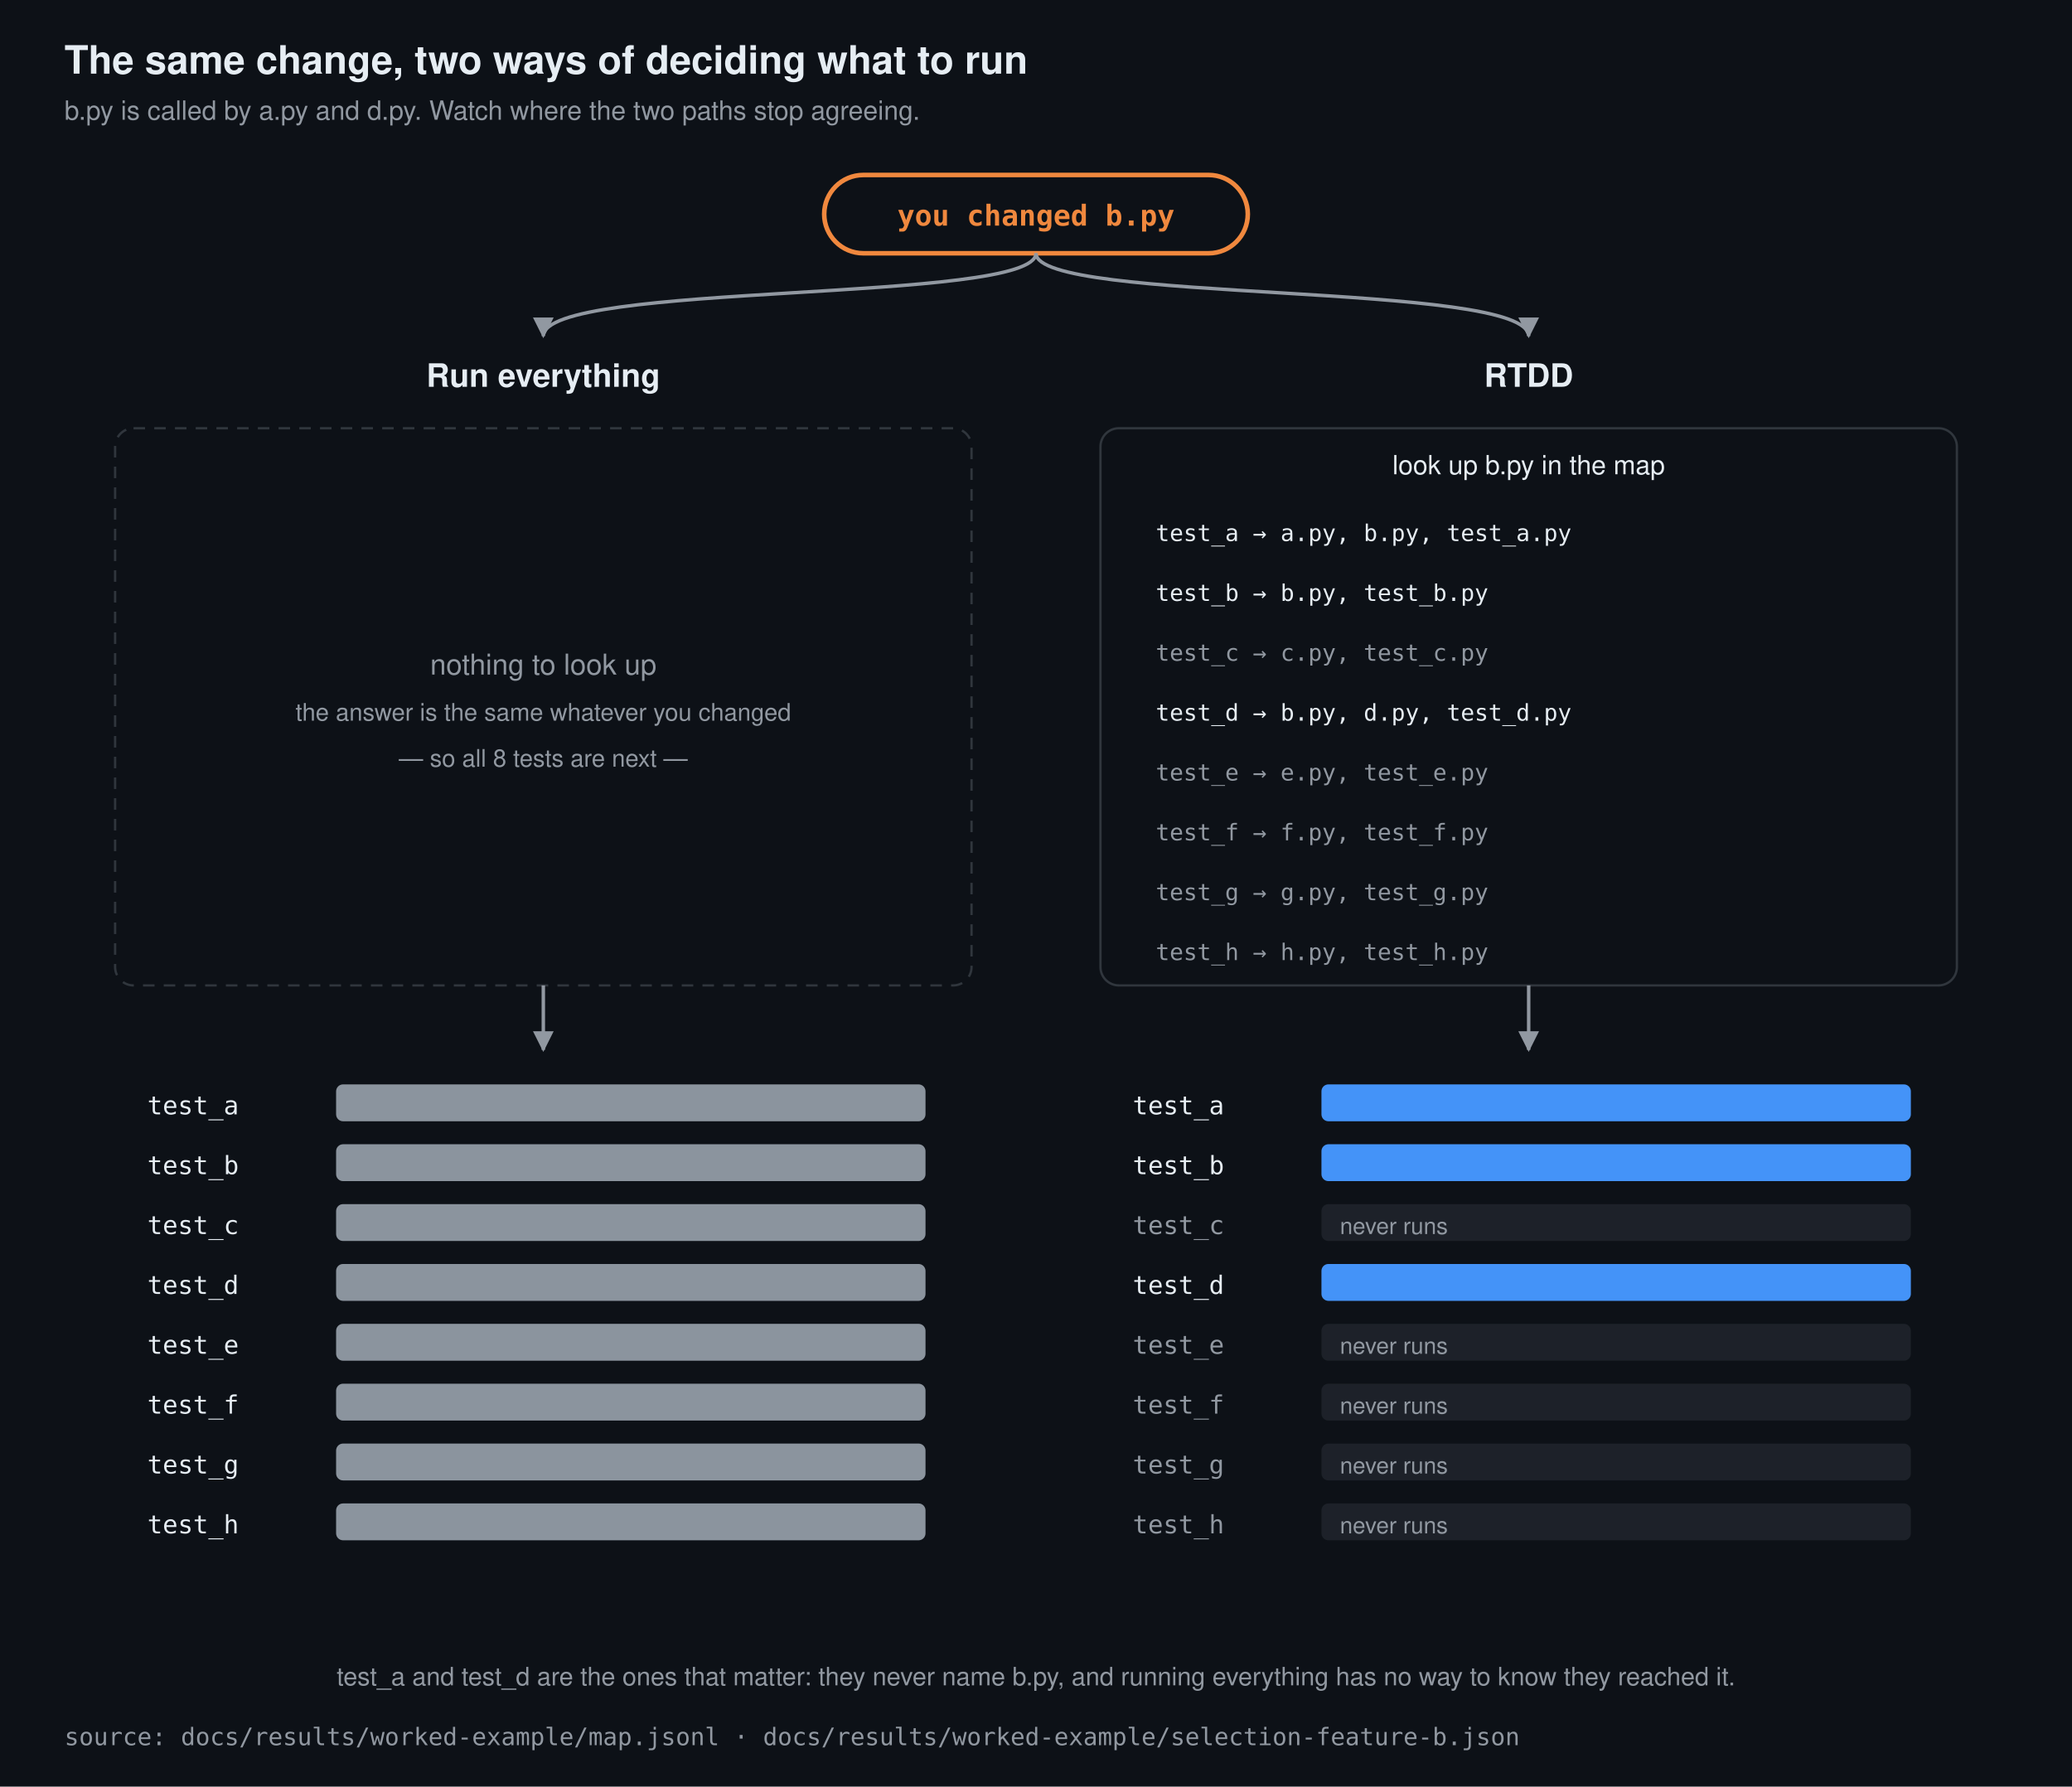
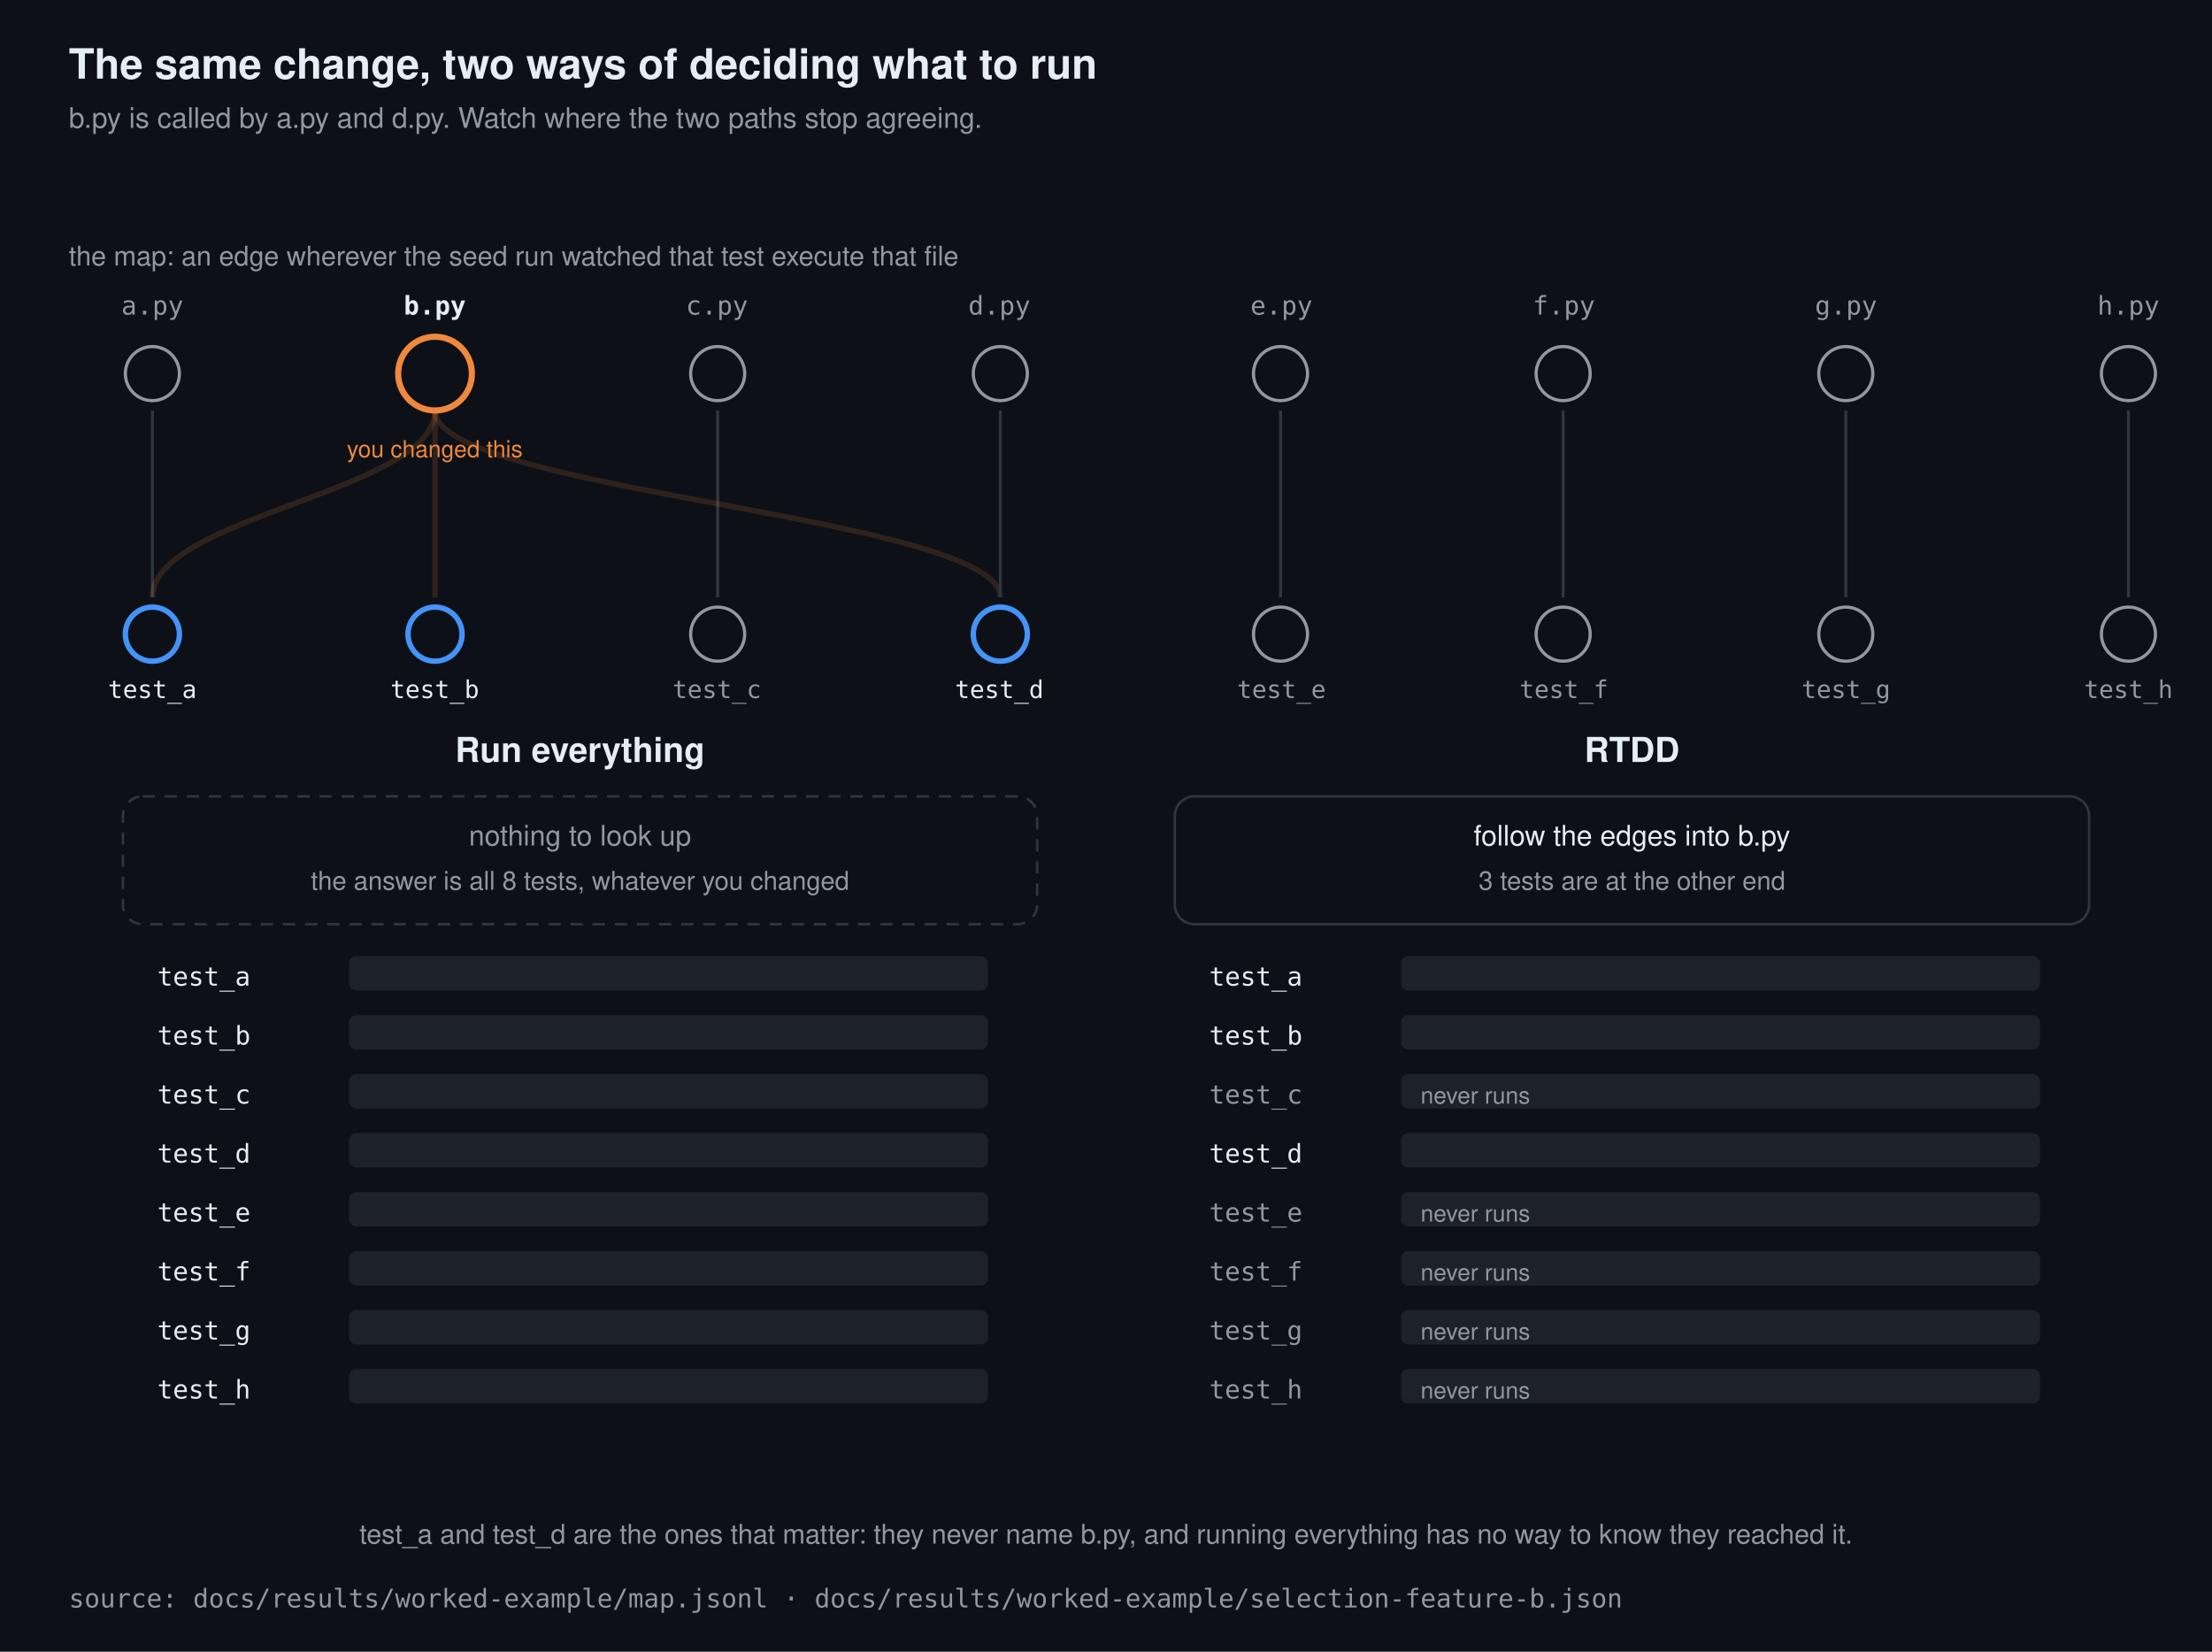
- <svg xmlns="http://www.w3.org/2000/svg" width="900" height="776" viewBox="0 0 900 776" role="img">
-   <rect x="0" y="0" width="900" height="776" fill="#0d1117" />
-   <defs>
-     <marker id="arrow-dark" viewBox="0 0 10 10" refX="9" refY="5" markerWidth="6" markerHeight="6" orient="auto-start-reverse">
-       <path d="M0 0 L10 5 L0 10 z" fill="#9198a1" />
-     </marker>
-   </defs>
+ <svg xmlns="http://www.w3.org/2000/svg" width="900" height="672" viewBox="0 0 900 672" role="img">
+   <rect x="0" y="0" width="900" height="672" fill="#0d1117" />
  <text x="28.0" y="32.0" font-family="ui-sans-serif, -apple-system, Segoe UI, Helvetica, Arial, sans-serif" font-size="17" font-weight="700" fill="#e6edf3" text-anchor="start">The same change, two ways of deciding what to run</text>
  <text x="28.0" y="52.0" font-family="ui-sans-serif, -apple-system, Segoe UI, Helvetica, Arial, sans-serif" font-size="11.5" font-weight="normal" fill="#9198a1" text-anchor="start">b.py is called by a.py and d.py. Watch where the two paths stop agreeing.</text>
-   <rect x="358.0" y="76" width="184" height="34" rx="17" fill="none" stroke="#f0883e" stroke-width="2">
-     <animate attributeName="stroke-opacity" values="0.3;1;1;1" keyTimes="0;0.057;0.9;1" dur="7.0s" calcMode="linear" repeatCount="indefinite" />
+   <text x="28.0" y="108.0" font-family="ui-sans-serif, -apple-system, Segoe UI, Helvetica, Arial, sans-serif" font-size="11" font-weight="normal" fill="#9198a1" text-anchor="start">the map: an edge wherever the seed run watched that test execute that file</text>
+   <path d="M62 243 C62 210, 62 200, 62 167" fill="none" stroke="#30363d" stroke-width="1.2" />
+   <path d="M62 243 C62 210, 177 200, 177 167" fill="none" stroke="#f0883e" stroke-width="2.2" opacity="0.15">
+     <animate attributeName="opacity" values="0.15;0.15;1;1" keyTimes="0;0.171;0.207;1" dur="7.0s" calcMode="linear" repeatCount="indefinite" />
+   </path>
+   <path d="M177 243 C177 210, 177 200, 177 167" fill="none" stroke="#f0883e" stroke-width="2.2" opacity="0.15">
+     <animate attributeName="opacity" values="0.15;0.15;1;1" keyTimes="0;0.2;0.236;1" dur="7.0s" calcMode="linear" repeatCount="indefinite" />
+   </path>
+   <path d="M292 243 C292 210, 292 200, 292 167" fill="none" stroke="#30363d" stroke-width="1.2" />
+   <path d="M407 243 C407 210, 177 200, 177 167" fill="none" stroke="#f0883e" stroke-width="2.2" opacity="0.15">
+     <animate attributeName="opacity" values="0.15;0.15;1;1" keyTimes="0;0.257;0.293;1" dur="7.0s" calcMode="linear" repeatCount="indefinite" />
+   </path>
+   <path d="M407 243 C407 210, 407 200, 407 167" fill="none" stroke="#30363d" stroke-width="1.2" />
+   <path d="M521 243 C521 210, 521 200, 521 167" fill="none" stroke="#30363d" stroke-width="1.2" />
+   <path d="M636 243 C636 210, 636 200, 636 167" fill="none" stroke="#30363d" stroke-width="1.2" />
+   <path d="M751 243 C751 210, 751 200, 751 167" fill="none" stroke="#30363d" stroke-width="1.2" />
+   <path d="M866 243 C866 210, 866 200, 866 167" fill="none" stroke="#30363d" stroke-width="1.2" />
+   <circle cx="62" cy="152" r="11" fill="none" stroke="#9198a1" stroke-width="1.3" />
+   <text x="62.0" y="128.0" font-family="ui-monospace, SFMono-Regular, Menlo, Consolas, monospace" font-size="10.5" font-weight="normal" fill="#9198a1" text-anchor="middle">a.py</text>
+   <circle cx="177" cy="152" r="15" fill="none" stroke="#f0883e" stroke-width="2.5" />
+   <text x="176.9" y="128.0" font-family="ui-monospace, SFMono-Regular, Menlo, Consolas, monospace" font-size="10.5" font-weight="700" fill="#e6edf3" text-anchor="middle">b.py</text>
+   <circle cx="292" cy="152" r="11" fill="none" stroke="#9198a1" stroke-width="1.3" />
+   <text x="291.7" y="128.0" font-family="ui-monospace, SFMono-Regular, Menlo, Consolas, monospace" font-size="10.5" font-weight="normal" fill="#9198a1" text-anchor="middle">c.py</text>
+   <circle cx="407" cy="152" r="11" fill="none" stroke="#9198a1" stroke-width="1.3" />
+   <text x="406.6" y="128.0" font-family="ui-monospace, SFMono-Regular, Menlo, Consolas, monospace" font-size="10.5" font-weight="normal" fill="#9198a1" text-anchor="middle">d.py</text>
+   <circle cx="521" cy="152" r="11" fill="none" stroke="#9198a1" stroke-width="1.3" />
+   <text x="521.4" y="128.0" font-family="ui-monospace, SFMono-Regular, Menlo, Consolas, monospace" font-size="10.5" font-weight="normal" fill="#9198a1" text-anchor="middle">e.py</text>
+   <circle cx="636" cy="152" r="11" fill="none" stroke="#9198a1" stroke-width="1.3" />
+   <text x="636.3" y="128.0" font-family="ui-monospace, SFMono-Regular, Menlo, Consolas, monospace" font-size="10.5" font-weight="normal" fill="#9198a1" text-anchor="middle">f.py</text>
+   <circle cx="751" cy="152" r="11" fill="none" stroke="#9198a1" stroke-width="1.3" />
+   <text x="751.1" y="128.0" font-family="ui-monospace, SFMono-Regular, Menlo, Consolas, monospace" font-size="10.5" font-weight="normal" fill="#9198a1" text-anchor="middle">g.py</text>
+   <circle cx="866" cy="152" r="11" fill="none" stroke="#9198a1" stroke-width="1.3" />
+   <text x="866.0" y="128.0" font-family="ui-monospace, SFMono-Regular, Menlo, Consolas, monospace" font-size="10.5" font-weight="normal" fill="#9198a1" text-anchor="middle">h.py</text>
+   <text x="176.9" y="186.0" font-family="ui-sans-serif, -apple-system, Segoe UI, Helvetica, Arial, sans-serif" font-size="9.5" font-weight="normal" fill="#f0883e" text-anchor="middle">you changed this</text>
+   <circle cx="62" cy="258" r="11" fill="none" stroke="#4493f8" stroke-width="2.2" />
+   <text x="62.0" y="284.0" font-family="ui-monospace, SFMono-Regular, Menlo, Consolas, monospace" font-size="10" font-weight="normal" fill="#e6edf3" text-anchor="middle">test_a</text>
+   <circle cx="177" cy="258" r="11" fill="none" stroke="#4493f8" stroke-width="2.2" />
+   <text x="176.9" y="284.0" font-family="ui-monospace, SFMono-Regular, Menlo, Consolas, monospace" font-size="10" font-weight="normal" fill="#e6edf3" text-anchor="middle">test_b</text>
+   <circle cx="292" cy="258" r="11" fill="none" stroke="#9198a1" stroke-width="1.3" />
+   <text x="291.7" y="284.0" font-family="ui-monospace, SFMono-Regular, Menlo, Consolas, monospace" font-size="10" font-weight="normal" fill="#9198a1" text-anchor="middle">test_c</text>
+   <circle cx="407" cy="258" r="11" fill="none" stroke="#4493f8" stroke-width="2.2" />
+   <text x="406.6" y="284.0" font-family="ui-monospace, SFMono-Regular, Menlo, Consolas, monospace" font-size="10" font-weight="normal" fill="#e6edf3" text-anchor="middle">test_d</text>
+   <circle cx="521" cy="258" r="11" fill="none" stroke="#9198a1" stroke-width="1.3" />
+   <text x="521.4" y="284.0" font-family="ui-monospace, SFMono-Regular, Menlo, Consolas, monospace" font-size="10" font-weight="normal" fill="#9198a1" text-anchor="middle">test_e</text>
+   <circle cx="636" cy="258" r="11" fill="none" stroke="#9198a1" stroke-width="1.3" />
+   <text x="636.3" y="284.0" font-family="ui-monospace, SFMono-Regular, Menlo, Consolas, monospace" font-size="10" font-weight="normal" fill="#9198a1" text-anchor="middle">test_f</text>
+   <circle cx="751" cy="258" r="11" fill="none" stroke="#9198a1" stroke-width="1.3" />
+   <text x="751.1" y="284.0" font-family="ui-monospace, SFMono-Regular, Menlo, Consolas, monospace" font-size="10" font-weight="normal" fill="#9198a1" text-anchor="middle">test_g</text>
+   <circle cx="866" cy="258" r="11" fill="none" stroke="#9198a1" stroke-width="1.3" />
+   <text x="866.0" y="284.0" font-family="ui-monospace, SFMono-Regular, Menlo, Consolas, monospace" font-size="10" font-weight="normal" fill="#9198a1" text-anchor="middle">test_h</text>
+   <text x="236.0" y="310.0" font-family="ui-sans-serif, -apple-system, Segoe UI, Helvetica, Arial, sans-serif" font-size="14" font-weight="700" fill="#e6edf3" text-anchor="middle">Run everything</text>
+   <rect x="50" y="324" width="372" height="52" rx="8" fill="none" stroke="#30363d" stroke-dasharray="5 4" />
+   <text x="236.0" y="344.0" font-family="ui-sans-serif, -apple-system, Segoe UI, Helvetica, Arial, sans-serif" font-size="11.5" font-weight="normal" fill="#9198a1" text-anchor="middle">nothing to look up</text>
+   <text x="236.0" y="362.0" font-family="ui-sans-serif, -apple-system, Segoe UI, Helvetica, Arial, sans-serif" font-size="10.5" font-weight="normal" fill="#9198a1" text-anchor="middle">the answer is all 8 tests, whatever you changed</text>
+   <text x="64.0" y="401.0" font-family="ui-monospace, SFMono-Regular, Menlo, Consolas, monospace" font-size="10.5" font-weight="normal" fill="#e6edf3" text-anchor="start">test_a</text>
+   <rect x="142" y="389" width="260" height="14" rx="3" fill="#30363d" opacity="0.45" />
+   <rect x="142" y="389" width="0" height="14" rx="3" fill="#8b949e">
+     <animate attributeName="width" values="0;0;260;260" keyTimes="0;0.436;0.497;1" dur="7.0s" calcMode="linear" repeatCount="indefinite" />
  </rect>
-   <text x="450.0" y="98.0" font-family="ui-monospace, SFMono-Regular, Menlo, Consolas, monospace" font-size="12.5" font-weight="700" fill="#f0883e" text-anchor="middle">you changed b.py</text>
-   <path d="M450.0 110 C450.0 132, 236 122, 236 146" fill="none" stroke="#9198a1" stroke-width="1.5" marker-end="url(#arrow-dark)" />
-   <path d="M450.0 110 C450.0 132, 664 122, 664 146" fill="none" stroke="#9198a1" stroke-width="1.5" marker-end="url(#arrow-dark)" />
-   <text x="236.0" y="168.0" font-family="ui-sans-serif, -apple-system, Segoe UI, Helvetica, Arial, sans-serif" font-size="14" font-weight="700" fill="#e6edf3" text-anchor="middle">Run everything</text>
-   <rect x="50" y="186" width="372" height="242" rx="8" fill="none" stroke="#30363d" stroke-dasharray="5 4" />
-   <text x="236.0" y="293.0" font-family="ui-sans-serif, -apple-system, Segoe UI, Helvetica, Arial, sans-serif" font-size="12.5" font-weight="normal" fill="#9198a1" text-anchor="middle">nothing to look up</text>
-   <text x="236.0" y="313.0" font-family="ui-sans-serif, -apple-system, Segoe UI, Helvetica, Arial, sans-serif" font-size="10.5" font-weight="normal" fill="#9198a1" text-anchor="middle">the answer is the same whatever you changed</text>
-   <text x="236.0" y="333.0" font-family="ui-sans-serif, -apple-system, Segoe UI, Helvetica, Arial, sans-serif" font-size="10.5" font-weight="normal" fill="#9198a1" text-anchor="middle">— so all 8 tests are next —</text>
-   <path d="M236 428 L236 456" fill="none" stroke="#9198a1" stroke-width="1.5" marker-end="url(#arrow-dark)" />
-   <text x="64.0" y="484.0" font-family="ui-monospace, SFMono-Regular, Menlo, Consolas, monospace" font-size="11" font-weight="normal" fill="#e6edf3" text-anchor="start">test_a</text>
-   <rect x="146" y="471" width="256" height="16" rx="3" fill="#30363d" opacity="0.45" />
-   <rect x="146" y="471" width="256" height="16" rx="3" fill="#8b949e">
-     <animate attributeName="width" values="0;0;256;256" keyTimes="0;0.286;0.407;1" dur="7.0s" calcMode="linear" repeatCount="indefinite" />
+   <text x="64.0" y="425.0" font-family="ui-monospace, SFMono-Regular, Menlo, Consolas, monospace" font-size="10.5" font-weight="normal" fill="#e6edf3" text-anchor="start">test_b</text>
+   <rect x="142" y="413" width="260" height="14" rx="3" fill="#30363d" opacity="0.45" />
+   <rect x="142" y="413" width="0" height="14" rx="3" fill="#8b949e">
+     <animate attributeName="width" values="0;0;260;260" keyTimes="0;0.497;0.559;1" dur="7.0s" calcMode="linear" repeatCount="indefinite" />
  </rect>
-   <text x="64.0" y="510.0" font-family="ui-monospace, SFMono-Regular, Menlo, Consolas, monospace" font-size="11" font-weight="normal" fill="#e6edf3" text-anchor="start">test_b</text>
-   <rect x="146" y="497" width="256" height="16" rx="3" fill="#30363d" opacity="0.45" />
-   <rect x="146" y="497" width="256" height="16" rx="3" fill="#8b949e">
-     <animate attributeName="width" values="0;0;256;256" keyTimes="0;0.407;0.529;1" dur="7.0s" calcMode="linear" repeatCount="indefinite" />
+   <text x="64.0" y="449.0" font-family="ui-monospace, SFMono-Regular, Menlo, Consolas, monospace" font-size="10.5" font-weight="normal" fill="#e6edf3" text-anchor="start">test_c</text>
+   <rect x="142" y="437" width="260" height="14" rx="3" fill="#30363d" opacity="0.45" />
+   <rect x="142" y="437" width="0" height="14" rx="3" fill="#8b949e">
+     <animate attributeName="width" values="0;0;260;260" keyTimes="0;0.559;0.621;1" dur="7.0s" calcMode="linear" repeatCount="indefinite" />
  </rect>
-   <text x="64.0" y="536.0" font-family="ui-monospace, SFMono-Regular, Menlo, Consolas, monospace" font-size="11" font-weight="normal" fill="#e6edf3" text-anchor="start">test_c</text>
-   <rect x="146" y="523" width="256" height="16" rx="3" fill="#30363d" opacity="0.45" />
-   <rect x="146" y="523" width="256" height="16" rx="3" fill="#8b949e">
-     <animate attributeName="width" values="0;0;256;256" keyTimes="0;0.529;0.65;1" dur="7.0s" calcMode="linear" repeatCount="indefinite" />
+   <text x="64.0" y="473.0" font-family="ui-monospace, SFMono-Regular, Menlo, Consolas, monospace" font-size="10.5" font-weight="normal" fill="#e6edf3" text-anchor="start">test_d</text>
+   <rect x="142" y="461" width="260" height="14" rx="3" fill="#30363d" opacity="0.45" />
+   <rect x="142" y="461" width="0" height="14" rx="3" fill="#8b949e">
+     <animate attributeName="width" values="0;0;260;260" keyTimes="0;0.621;0.682;1" dur="7.0s" calcMode="linear" repeatCount="indefinite" />
  </rect>
-   <text x="64.0" y="562.0" font-family="ui-monospace, SFMono-Regular, Menlo, Consolas, monospace" font-size="11" font-weight="normal" fill="#e6edf3" text-anchor="start">test_d</text>
-   <rect x="146" y="549" width="256" height="16" rx="3" fill="#30363d" opacity="0.45" />
-   <rect x="146" y="549" width="256" height="16" rx="3" fill="#8b949e">
-     <animate attributeName="width" values="0;0;256;256" keyTimes="0;0.65;0.771;1" dur="7.0s" calcMode="linear" repeatCount="indefinite" />
+   <text x="64.0" y="497.0" font-family="ui-monospace, SFMono-Regular, Menlo, Consolas, monospace" font-size="10.5" font-weight="normal" fill="#e6edf3" text-anchor="start">test_e</text>
+   <rect x="142" y="485" width="260" height="14" rx="3" fill="#30363d" opacity="0.45" />
+   <rect x="142" y="485" width="0" height="14" rx="3" fill="#8b949e">
+     <animate attributeName="width" values="0;0;260;260" keyTimes="0;0.682;0.744;1" dur="7.0s" calcMode="linear" repeatCount="indefinite" />
  </rect>
-   <text x="64.0" y="588.0" font-family="ui-monospace, SFMono-Regular, Menlo, Consolas, monospace" font-size="11" font-weight="normal" fill="#e6edf3" text-anchor="start">test_e</text>
-   <rect x="146" y="575" width="256" height="16" rx="3" fill="#30363d" opacity="0.45" />
-   <rect x="146" y="575" width="256" height="16" rx="3" fill="#8b949e">
-     <animate attributeName="width" values="0;0;256;256" keyTimes="0;0.771;0.893;1" dur="7.0s" calcMode="linear" repeatCount="indefinite" />
+   <text x="64.0" y="521.0" font-family="ui-monospace, SFMono-Regular, Menlo, Consolas, monospace" font-size="10.5" font-weight="normal" fill="#e6edf3" text-anchor="start">test_f</text>
+   <rect x="142" y="509" width="260" height="14" rx="3" fill="#30363d" opacity="0.45" />
+   <rect x="142" y="509" width="0" height="14" rx="3" fill="#8b949e">
+     <animate attributeName="width" values="0;0;260;260" keyTimes="0;0.744;0.805;1" dur="7.0s" calcMode="linear" repeatCount="indefinite" />
  </rect>
-   <text x="64.0" y="614.0" font-family="ui-monospace, SFMono-Regular, Menlo, Consolas, monospace" font-size="11" font-weight="normal" fill="#e6edf3" text-anchor="start">test_f</text>
-   <rect x="146" y="601" width="256" height="16" rx="3" fill="#30363d" opacity="0.45" />
-   <rect x="146" y="601" width="256" height="16" rx="3" fill="#8b949e">
-     <animate attributeName="width" values="0;0;256;256" keyTimes="0;0.893;1.014;1" dur="7.0s" calcMode="linear" repeatCount="indefinite" />
+   <text x="64.0" y="545.0" font-family="ui-monospace, SFMono-Regular, Menlo, Consolas, monospace" font-size="10.5" font-weight="normal" fill="#e6edf3" text-anchor="start">test_g</text>
+   <rect x="142" y="533" width="260" height="14" rx="3" fill="#30363d" opacity="0.45" />
+   <rect x="142" y="533" width="0" height="14" rx="3" fill="#8b949e">
+     <animate attributeName="width" values="0;0;260;260" keyTimes="0;0.805;0.867;1" dur="7.0s" calcMode="linear" repeatCount="indefinite" />
  </rect>
-   <text x="64.0" y="640.0" font-family="ui-monospace, SFMono-Regular, Menlo, Consolas, monospace" font-size="11" font-weight="normal" fill="#e6edf3" text-anchor="start">test_g</text>
-   <rect x="146" y="627" width="256" height="16" rx="3" fill="#30363d" opacity="0.45" />
-   <rect x="146" y="627" width="256" height="16" rx="3" fill="#8b949e">
-     <animate attributeName="width" values="0;0;256;256" keyTimes="0;1.014;1.136;1" dur="7.0s" calcMode="linear" repeatCount="indefinite" />
+   <text x="64.0" y="569.0" font-family="ui-monospace, SFMono-Regular, Menlo, Consolas, monospace" font-size="10.5" font-weight="normal" fill="#e6edf3" text-anchor="start">test_h</text>
+   <rect x="142" y="557" width="260" height="14" rx="3" fill="#30363d" opacity="0.45" />
+   <rect x="142" y="557" width="0" height="14" rx="3" fill="#8b949e">
+     <animate attributeName="width" values="0;0;260;260" keyTimes="0;0.867;0.929;1" dur="7.0s" calcMode="linear" repeatCount="indefinite" />
  </rect>
-   <text x="64.0" y="666.0" font-family="ui-monospace, SFMono-Regular, Menlo, Consolas, monospace" font-size="11" font-weight="normal" fill="#e6edf3" text-anchor="start">test_h</text>
-   <rect x="146" y="653" width="256" height="16" rx="3" fill="#30363d" opacity="0.45" />
-   <rect x="146" y="653" width="256" height="16" rx="3" fill="#8b949e">
-     <animate attributeName="width" values="0;0;256;256" keyTimes="0;1.136;1.257;1" dur="7.0s" calcMode="linear" repeatCount="indefinite" />
+   <text x="236" y="600" font-family="ui-sans-serif, -apple-system, Segoe UI, Helvetica, Arial, sans-serif" font-size="12.5" font-weight="700" fill="#8b949e" text-anchor="middle" opacity="0">8 of 8 tests · caught the change<animate attributeName="opacity" values="0;0;1;1" keyTimes="0;0.929;0.964;1" dur="7.0s" calcMode="linear" repeatCount="indefinite" />
+   </text>
+   <text x="664.0" y="310.0" font-family="ui-sans-serif, -apple-system, Segoe UI, Helvetica, Arial, sans-serif" font-size="14" font-weight="700" fill="#e6edf3" text-anchor="middle">RTDD</text>
+   <rect x="478" y="324" width="372" height="52" rx="8" fill="none" stroke="#30363d" stroke-dasharray="" />
+   <text x="664.0" y="344.0" font-family="ui-sans-serif, -apple-system, Segoe UI, Helvetica, Arial, sans-serif" font-size="11.5" font-weight="normal" fill="#e6edf3" text-anchor="middle">follow the edges into b.py</text>
+   <text x="664.0" y="362.0" font-family="ui-sans-serif, -apple-system, Segoe UI, Helvetica, Arial, sans-serif" font-size="10.5" font-weight="normal" fill="#9198a1" text-anchor="middle">3 tests are at the other end</text>
+   <text x="492.0" y="401.0" font-family="ui-monospace, SFMono-Regular, Menlo, Consolas, monospace" font-size="10.5" font-weight="normal" fill="#e6edf3" text-anchor="start">test_a</text>
+   <rect x="570" y="389" width="260" height="14" rx="3" fill="#30363d" opacity="0.45" />
+   <rect x="570" y="389" width="0" height="14" rx="3" fill="#4493f8">
+     <animate attributeName="width" values="0;0;260;260" keyTimes="0;0.436;0.497;1" dur="7.0s" calcMode="linear" repeatCount="indefinite" />
  </rect>
-   <text x="236" y="702" font-family="ui-sans-serif, -apple-system, Segoe UI, Helvetica, Arial, sans-serif" font-size="12.5" font-weight="700" fill="#8b949e" text-anchor="middle" opacity="0">8 of 8 tests · caught the change<animate attributeName="opacity" values="0;0;1;1" keyTimes="0;1.257;1.293;1" dur="7.0s" calcMode="linear" repeatCount="indefinite" />
+   <text x="492.0" y="425.0" font-family="ui-monospace, SFMono-Regular, Menlo, Consolas, monospace" font-size="10.5" font-weight="normal" fill="#e6edf3" text-anchor="start">test_b</text>
+   <rect x="570" y="413" width="260" height="14" rx="3" fill="#30363d" opacity="0.45" />
+   <rect x="570" y="413" width="0" height="14" rx="3" fill="#4493f8">
+     <animate attributeName="width" values="0;0;260;260" keyTimes="0;0.497;0.559;1" dur="7.0s" calcMode="linear" repeatCount="indefinite" />
+   </rect>
+   <text x="492.0" y="449.0" font-family="ui-monospace, SFMono-Regular, Menlo, Consolas, monospace" font-size="10.5" font-weight="normal" fill="#9198a1" text-anchor="start">test_c</text>
+   <rect x="570" y="437" width="260" height="14" rx="3" fill="#30363d" opacity="0.45" />
+   <text x="578.0" y="449.0" font-family="ui-sans-serif, -apple-system, Segoe UI, Helvetica, Arial, sans-serif" font-size="9.5" font-weight="normal" fill="#9198a1" text-anchor="start">never runs</text>
+   <text x="492.0" y="473.0" font-family="ui-monospace, SFMono-Regular, Menlo, Consolas, monospace" font-size="10.5" font-weight="normal" fill="#e6edf3" text-anchor="start">test_d</text>
+   <rect x="570" y="461" width="260" height="14" rx="3" fill="#30363d" opacity="0.45" />
+   <rect x="570" y="461" width="0" height="14" rx="3" fill="#4493f8">
+     <animate attributeName="width" values="0;0;260;260" keyTimes="0;0.559;0.621;1" dur="7.0s" calcMode="linear" repeatCount="indefinite" />
+   </rect>
+   <text x="492.0" y="497.0" font-family="ui-monospace, SFMono-Regular, Menlo, Consolas, monospace" font-size="10.5" font-weight="normal" fill="#9198a1" text-anchor="start">test_e</text>
+   <rect x="570" y="485" width="260" height="14" rx="3" fill="#30363d" opacity="0.45" />
+   <text x="578.0" y="497.0" font-family="ui-sans-serif, -apple-system, Segoe UI, Helvetica, Arial, sans-serif" font-size="9.5" font-weight="normal" fill="#9198a1" text-anchor="start">never runs</text>
+   <text x="492.0" y="521.0" font-family="ui-monospace, SFMono-Regular, Menlo, Consolas, monospace" font-size="10.5" font-weight="normal" fill="#9198a1" text-anchor="start">test_f</text>
+   <rect x="570" y="509" width="260" height="14" rx="3" fill="#30363d" opacity="0.45" />
+   <text x="578.0" y="521.0" font-family="ui-sans-serif, -apple-system, Segoe UI, Helvetica, Arial, sans-serif" font-size="9.5" font-weight="normal" fill="#9198a1" text-anchor="start">never runs</text>
+   <text x="492.0" y="545.0" font-family="ui-monospace, SFMono-Regular, Menlo, Consolas, monospace" font-size="10.5" font-weight="normal" fill="#9198a1" text-anchor="start">test_g</text>
+   <rect x="570" y="533" width="260" height="14" rx="3" fill="#30363d" opacity="0.45" />
+   <text x="578.0" y="545.0" font-family="ui-sans-serif, -apple-system, Segoe UI, Helvetica, Arial, sans-serif" font-size="9.5" font-weight="normal" fill="#9198a1" text-anchor="start">never runs</text>
+   <text x="492.0" y="569.0" font-family="ui-monospace, SFMono-Regular, Menlo, Consolas, monospace" font-size="10.5" font-weight="normal" fill="#9198a1" text-anchor="start">test_h</text>
+   <rect x="570" y="557" width="260" height="14" rx="3" fill="#30363d" opacity="0.45" />
+   <text x="578.0" y="569.0" font-family="ui-sans-serif, -apple-system, Segoe UI, Helvetica, Arial, sans-serif" font-size="9.5" font-weight="normal" fill="#9198a1" text-anchor="start">never runs</text>
+   <text x="664" y="600" font-family="ui-sans-serif, -apple-system, Segoe UI, Helvetica, Arial, sans-serif" font-size="12.5" font-weight="700" fill="#4493f8" text-anchor="middle" opacity="0">3 of 8 tests · caught the change<animate attributeName="opacity" values="0;0;1;1" keyTimes="0;0.621;0.656;1" dur="7.0s" calcMode="linear" repeatCount="indefinite" />
  </text>
-   <text x="664.0" y="168.0" font-family="ui-sans-serif, -apple-system, Segoe UI, Helvetica, Arial, sans-serif" font-size="14" font-weight="700" fill="#e6edf3" text-anchor="middle">RTDD</text>
-   <rect x="478" y="186" width="372" height="242" rx="8" fill="none" stroke="#30363d" stroke-dasharray="" />
-   <text x="664.0" y="206.0" font-family="ui-sans-serif, -apple-system, Segoe UI, Helvetica, Arial, sans-serif" font-size="11.5" font-weight="normal" fill="#e6edf3" text-anchor="middle">look up b.py in the map</text>
-   <rect x="492" y="218" width="344" height="22" rx="4" fill="#4493f8" opacity="0">
-     <animate attributeName="opacity" values="0;0;0.16;0.16" keyTimes="0;0.186;0.214;1" dur="7.0s" calcMode="linear" repeatCount="indefinite" />
-   </rect>
-   <text x="502.0" y="235.0" font-family="ui-monospace, SFMono-Regular, Menlo, Consolas, monospace" font-size="10" font-weight="normal" fill="#e6edf3" text-anchor="start">test_a → a.py, b.py, test_a.py</text>
-   <text x="826" y="235" font-family="ui-monospace, SFMono-Regular, Menlo, Consolas, monospace" font-size="10" font-weight="700" fill="#4493f8" text-anchor="end" opacity="0">covers it<animate attributeName="opacity" values="0;0;1;1" keyTimes="0;0.186;0.214;1" dur="7.0s" calcMode="linear" repeatCount="indefinite" />
-   </text>
-   <rect x="492" y="244" width="344" height="22" rx="4" fill="#4493f8" opacity="0">
-     <animate attributeName="opacity" values="0;0;0.16;0.16" keyTimes="0;0.212;0.241;1" dur="7.0s" calcMode="linear" repeatCount="indefinite" />
-   </rect>
-   <text x="502.0" y="261.0" font-family="ui-monospace, SFMono-Regular, Menlo, Consolas, monospace" font-size="10" font-weight="normal" fill="#e6edf3" text-anchor="start">test_b → b.py, test_b.py</text>
-   <text x="826" y="261" font-family="ui-monospace, SFMono-Regular, Menlo, Consolas, monospace" font-size="10" font-weight="700" fill="#4493f8" text-anchor="end" opacity="0">covers it<animate attributeName="opacity" values="0;0;1;1" keyTimes="0;0.212;0.241;1" dur="7.0s" calcMode="linear" repeatCount="indefinite" />
-   </text>
-   <rect x="492" y="270" width="344" height="22" rx="4" fill="#30363d" opacity="0">
-     <animate attributeName="opacity" values="0;0;0.3;0.3" keyTimes="0;0.239;0.268;1" dur="7.0s" calcMode="linear" repeatCount="indefinite" />
-   </rect>
-   <text x="502.0" y="287.0" font-family="ui-monospace, SFMono-Regular, Menlo, Consolas, monospace" font-size="10" font-weight="normal" fill="#9198a1" text-anchor="start">test_c → c.py, test_c.py</text>
-   <text x="826" y="287" font-family="ui-monospace, SFMono-Regular, Menlo, Consolas, monospace" font-size="10" font-weight="700" fill="#9198a1" text-anchor="end" opacity="0">does not<animate attributeName="opacity" values="0;0;1;1" keyTimes="0;0.239;0.268;1" dur="7.0s" calcMode="linear" repeatCount="indefinite" />
-   </text>
-   <rect x="492" y="296" width="344" height="22" rx="4" fill="#4493f8" opacity="0">
-     <animate attributeName="opacity" values="0;0;0.16;0.16" keyTimes="0;0.266;0.295;1" dur="7.0s" calcMode="linear" repeatCount="indefinite" />
-   </rect>
-   <text x="502.0" y="313.0" font-family="ui-monospace, SFMono-Regular, Menlo, Consolas, monospace" font-size="10" font-weight="normal" fill="#e6edf3" text-anchor="start">test_d → b.py, d.py, test_d.py</text>
-   <text x="826" y="313" font-family="ui-monospace, SFMono-Regular, Menlo, Consolas, monospace" font-size="10" font-weight="700" fill="#4493f8" text-anchor="end" opacity="0">covers it<animate attributeName="opacity" values="0;0;1;1" keyTimes="0;0.266;0.295;1" dur="7.0s" calcMode="linear" repeatCount="indefinite" />
-   </text>
-   <rect x="492" y="322" width="344" height="22" rx="4" fill="#30363d" opacity="0">
-     <animate attributeName="opacity" values="0;0;0.3;0.3" keyTimes="0;0.293;0.321;1" dur="7.0s" calcMode="linear" repeatCount="indefinite" />
-   </rect>
-   <text x="502.0" y="339.0" font-family="ui-monospace, SFMono-Regular, Menlo, Consolas, monospace" font-size="10" font-weight="normal" fill="#9198a1" text-anchor="start">test_e → e.py, test_e.py</text>
-   <text x="826" y="339" font-family="ui-monospace, SFMono-Regular, Menlo, Consolas, monospace" font-size="10" font-weight="700" fill="#9198a1" text-anchor="end" opacity="0">does not<animate attributeName="opacity" values="0;0;1;1" keyTimes="0;0.293;0.321;1" dur="7.0s" calcMode="linear" repeatCount="indefinite" />
-   </text>
-   <rect x="492" y="348" width="344" height="22" rx="4" fill="#30363d" opacity="0">
-     <animate attributeName="opacity" values="0;0;0.3;0.3" keyTimes="0;0.32;0.348;1" dur="7.0s" calcMode="linear" repeatCount="indefinite" />
-   </rect>
-   <text x="502.0" y="365.0" font-family="ui-monospace, SFMono-Regular, Menlo, Consolas, monospace" font-size="10" font-weight="normal" fill="#9198a1" text-anchor="start">test_f → f.py, test_f.py</text>
-   <text x="826" y="365" font-family="ui-monospace, SFMono-Regular, Menlo, Consolas, monospace" font-size="10" font-weight="700" fill="#9198a1" text-anchor="end" opacity="0">does not<animate attributeName="opacity" values="0;0;1;1" keyTimes="0;0.32;0.348;1" dur="7.0s" calcMode="linear" repeatCount="indefinite" />
-   </text>
-   <rect x="492" y="374" width="344" height="22" rx="4" fill="#30363d" opacity="0">
-     <animate attributeName="opacity" values="0;0;0.3;0.3" keyTimes="0;0.346;0.375;1" dur="7.0s" calcMode="linear" repeatCount="indefinite" />
-   </rect>
-   <text x="502.0" y="391.0" font-family="ui-monospace, SFMono-Regular, Menlo, Consolas, monospace" font-size="10" font-weight="normal" fill="#9198a1" text-anchor="start">test_g → g.py, test_g.py</text>
-   <text x="826" y="391" font-family="ui-monospace, SFMono-Regular, Menlo, Consolas, monospace" font-size="10" font-weight="700" fill="#9198a1" text-anchor="end" opacity="0">does not<animate attributeName="opacity" values="0;0;1;1" keyTimes="0;0.346;0.375;1" dur="7.0s" calcMode="linear" repeatCount="indefinite" />
-   </text>
-   <rect x="492" y="400" width="344" height="22" rx="4" fill="#30363d" opacity="0">
-     <animate attributeName="opacity" values="0;0;0.3;0.3" keyTimes="0;0.373;0.402;1" dur="7.0s" calcMode="linear" repeatCount="indefinite" />
-   </rect>
-   <text x="502.0" y="417.0" font-family="ui-monospace, SFMono-Regular, Menlo, Consolas, monospace" font-size="10" font-weight="normal" fill="#9198a1" text-anchor="start">test_h → h.py, test_h.py</text>
-   <text x="826" y="417" font-family="ui-monospace, SFMono-Regular, Menlo, Consolas, monospace" font-size="10" font-weight="700" fill="#9198a1" text-anchor="end" opacity="0">does not<animate attributeName="opacity" values="0;0;1;1" keyTimes="0;0.373;0.402;1" dur="7.0s" calcMode="linear" repeatCount="indefinite" />
-   </text>
-   <path d="M664 428 L664 456" fill="none" stroke="#9198a1" stroke-width="1.5" marker-end="url(#arrow-dark)" />
-   <text x="492.0" y="484.0" font-family="ui-monospace, SFMono-Regular, Menlo, Consolas, monospace" font-size="11" font-weight="normal" fill="#e6edf3" text-anchor="start">test_a</text>
-   <rect x="574" y="471" width="256" height="16" rx="3" fill="#30363d" opacity="0.45" />
-   <rect x="574" y="471" width="256" height="16" rx="3" fill="#4493f8">
-     <animate attributeName="width" values="0;0;256;256" keyTimes="0;0.286;0.407;1" dur="7.0s" calcMode="linear" repeatCount="indefinite" />
-   </rect>
-   <text x="492.0" y="510.0" font-family="ui-monospace, SFMono-Regular, Menlo, Consolas, monospace" font-size="11" font-weight="normal" fill="#e6edf3" text-anchor="start">test_b</text>
-   <rect x="574" y="497" width="256" height="16" rx="3" fill="#30363d" opacity="0.45" />
-   <rect x="574" y="497" width="256" height="16" rx="3" fill="#4493f8">
-     <animate attributeName="width" values="0;0;256;256" keyTimes="0;0.407;0.529;1" dur="7.0s" calcMode="linear" repeatCount="indefinite" />
-   </rect>
-   <text x="492.0" y="536.0" font-family="ui-monospace, SFMono-Regular, Menlo, Consolas, monospace" font-size="11" font-weight="normal" fill="#9198a1" text-anchor="start">test_c</text>
-   <rect x="574" y="523" width="256" height="16" rx="3" fill="#30363d" opacity="0.45" />
-   <text x="582.0" y="536.0" font-family="ui-sans-serif, -apple-system, Segoe UI, Helvetica, Arial, sans-serif" font-size="10" font-weight="normal" fill="#9198a1" text-anchor="start">never runs</text>
-   <text x="492.0" y="562.0" font-family="ui-monospace, SFMono-Regular, Menlo, Consolas, monospace" font-size="11" font-weight="normal" fill="#e6edf3" text-anchor="start">test_d</text>
-   <rect x="574" y="549" width="256" height="16" rx="3" fill="#30363d" opacity="0.45" />
-   <rect x="574" y="549" width="256" height="16" rx="3" fill="#4493f8">
-     <animate attributeName="width" values="0;0;256;256" keyTimes="0;0.529;0.65;1" dur="7.0s" calcMode="linear" repeatCount="indefinite" />
-   </rect>
-   <text x="492.0" y="588.0" font-family="ui-monospace, SFMono-Regular, Menlo, Consolas, monospace" font-size="11" font-weight="normal" fill="#9198a1" text-anchor="start">test_e</text>
-   <rect x="574" y="575" width="256" height="16" rx="3" fill="#30363d" opacity="0.45" />
-   <text x="582.0" y="588.0" font-family="ui-sans-serif, -apple-system, Segoe UI, Helvetica, Arial, sans-serif" font-size="10" font-weight="normal" fill="#9198a1" text-anchor="start">never runs</text>
-   <text x="492.0" y="614.0" font-family="ui-monospace, SFMono-Regular, Menlo, Consolas, monospace" font-size="11" font-weight="normal" fill="#9198a1" text-anchor="start">test_f</text>
-   <rect x="574" y="601" width="256" height="16" rx="3" fill="#30363d" opacity="0.45" />
-   <text x="582.0" y="614.0" font-family="ui-sans-serif, -apple-system, Segoe UI, Helvetica, Arial, sans-serif" font-size="10" font-weight="normal" fill="#9198a1" text-anchor="start">never runs</text>
-   <text x="492.0" y="640.0" font-family="ui-monospace, SFMono-Regular, Menlo, Consolas, monospace" font-size="11" font-weight="normal" fill="#9198a1" text-anchor="start">test_g</text>
-   <rect x="574" y="627" width="256" height="16" rx="3" fill="#30363d" opacity="0.45" />
-   <text x="582.0" y="640.0" font-family="ui-sans-serif, -apple-system, Segoe UI, Helvetica, Arial, sans-serif" font-size="10" font-weight="normal" fill="#9198a1" text-anchor="start">never runs</text>
-   <text x="492.0" y="666.0" font-family="ui-monospace, SFMono-Regular, Menlo, Consolas, monospace" font-size="11" font-weight="normal" fill="#9198a1" text-anchor="start">test_h</text>
-   <rect x="574" y="653" width="256" height="16" rx="3" fill="#30363d" opacity="0.45" />
-   <text x="582.0" y="666.0" font-family="ui-sans-serif, -apple-system, Segoe UI, Helvetica, Arial, sans-serif" font-size="10" font-weight="normal" fill="#9198a1" text-anchor="start">never runs</text>
-   <text x="664" y="702" font-family="ui-sans-serif, -apple-system, Segoe UI, Helvetica, Arial, sans-serif" font-size="12.5" font-weight="700" fill="#4493f8" text-anchor="middle" opacity="0">3 of 8 tests · caught the change<animate attributeName="opacity" values="0;0;1;1" keyTimes="0;0.65;0.686;1" dur="7.0s" calcMode="linear" repeatCount="indefinite" />
-   </text>
-   <text x="450.0" y="732.0" font-family="ui-sans-serif, -apple-system, Segoe UI, Helvetica, Arial, sans-serif" font-size="11" font-weight="normal" fill="#9198a1" text-anchor="middle">test_a and test_d are the ones that matter: they never name b.py, and running everything has no way to know they reached it.</text>
-   <text x="28.0" y="758.0" font-family="ui-monospace, SFMono-Regular, Menlo, Consolas, monospace" font-size="10.5" font-weight="normal" fill="#9198a1" text-anchor="start">source: docs/results/worked-example/map.jsonl · docs/results/worked-example/selection-feature-b.json</text>
+   <text x="450.0" y="628.0" font-family="ui-sans-serif, -apple-system, Segoe UI, Helvetica, Arial, sans-serif" font-size="11" font-weight="normal" fill="#9198a1" text-anchor="middle">test_a and test_d are the ones that matter: they never name b.py, and running everything has no way to know they reached it.</text>
+   <text x="28.0" y="654.0" font-family="ui-monospace, SFMono-Regular, Menlo, Consolas, monospace" font-size="10.5" font-weight="normal" fill="#9198a1" text-anchor="start">source: docs/results/worked-example/map.jsonl · docs/results/worked-example/selection-feature-b.json</text>
</svg>
